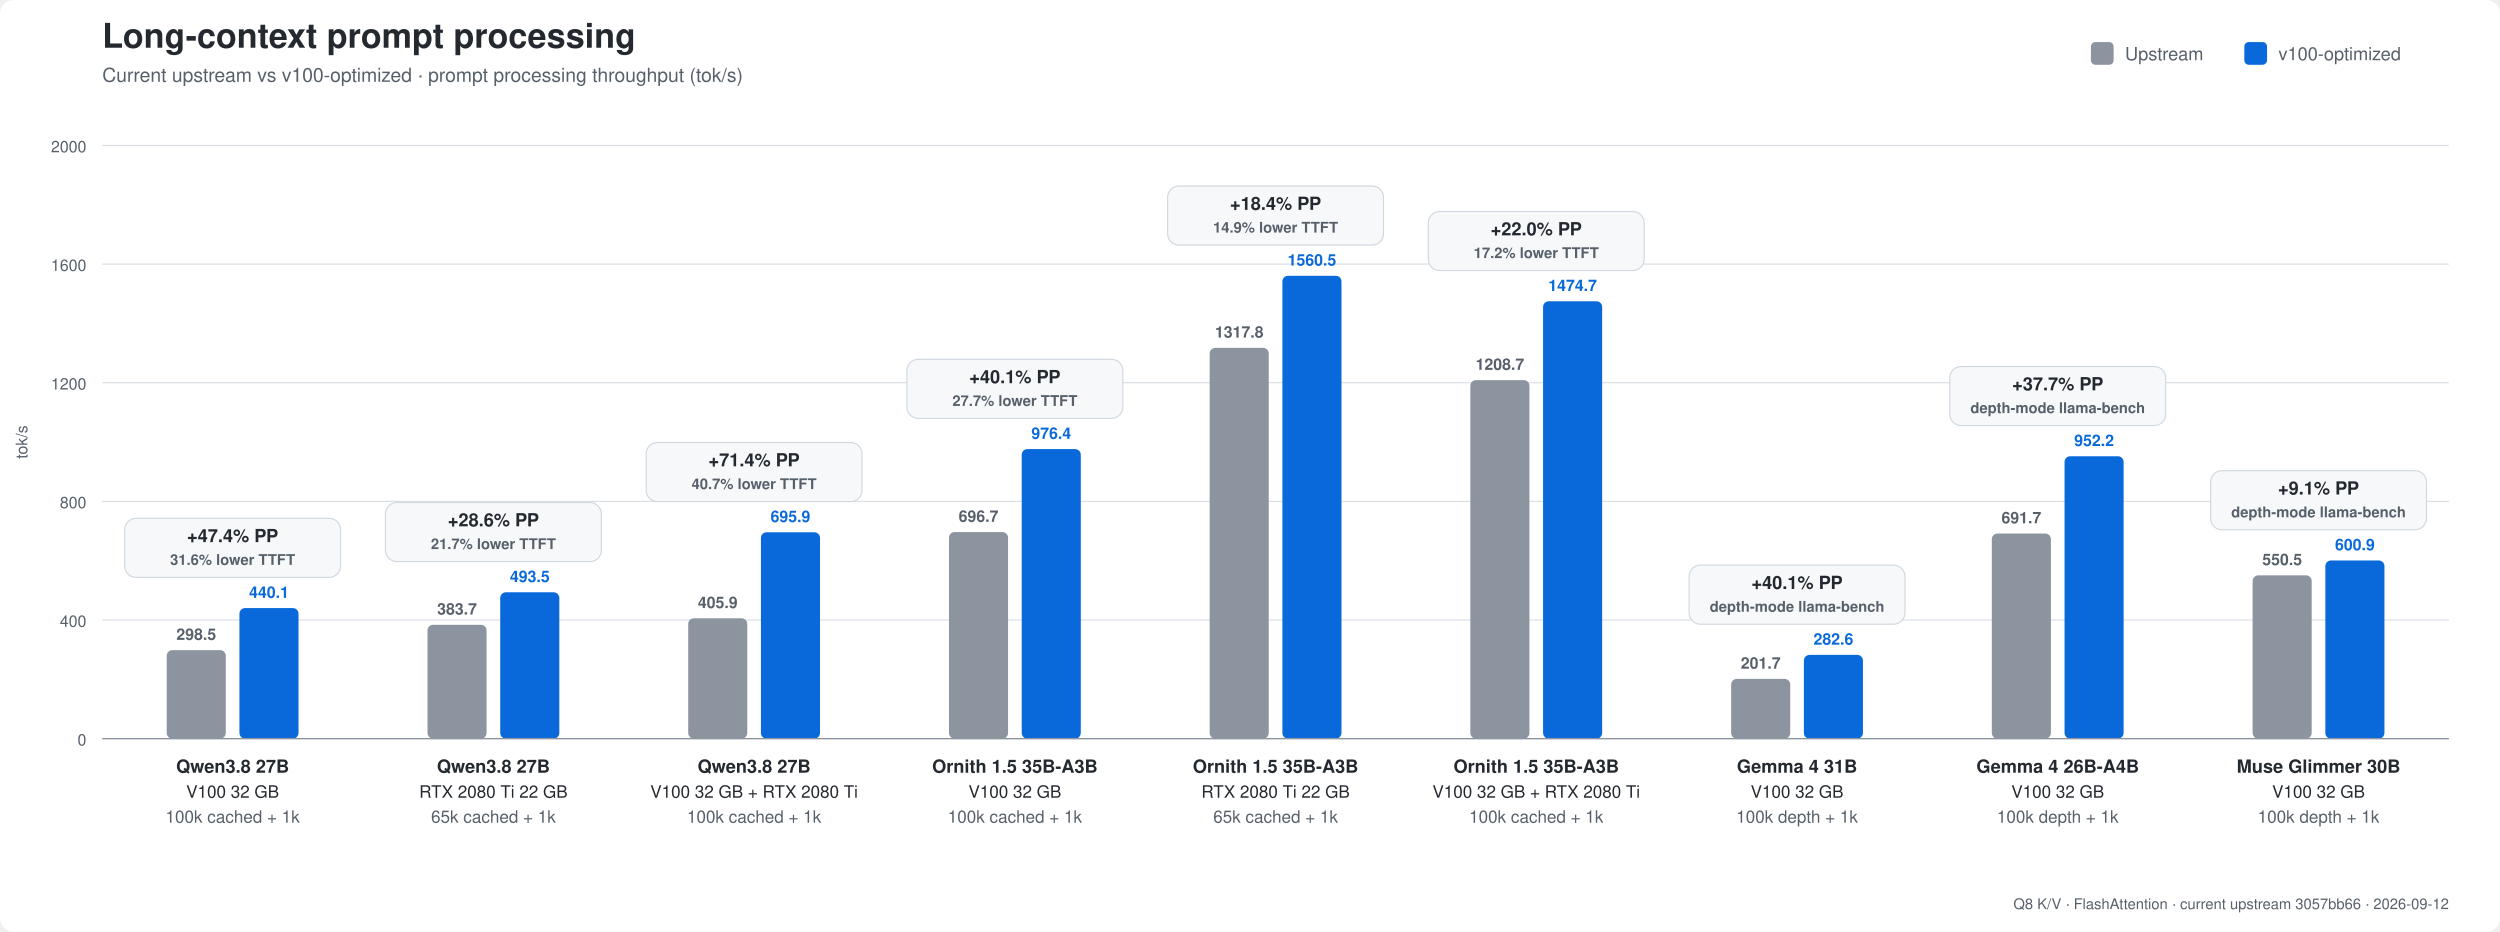
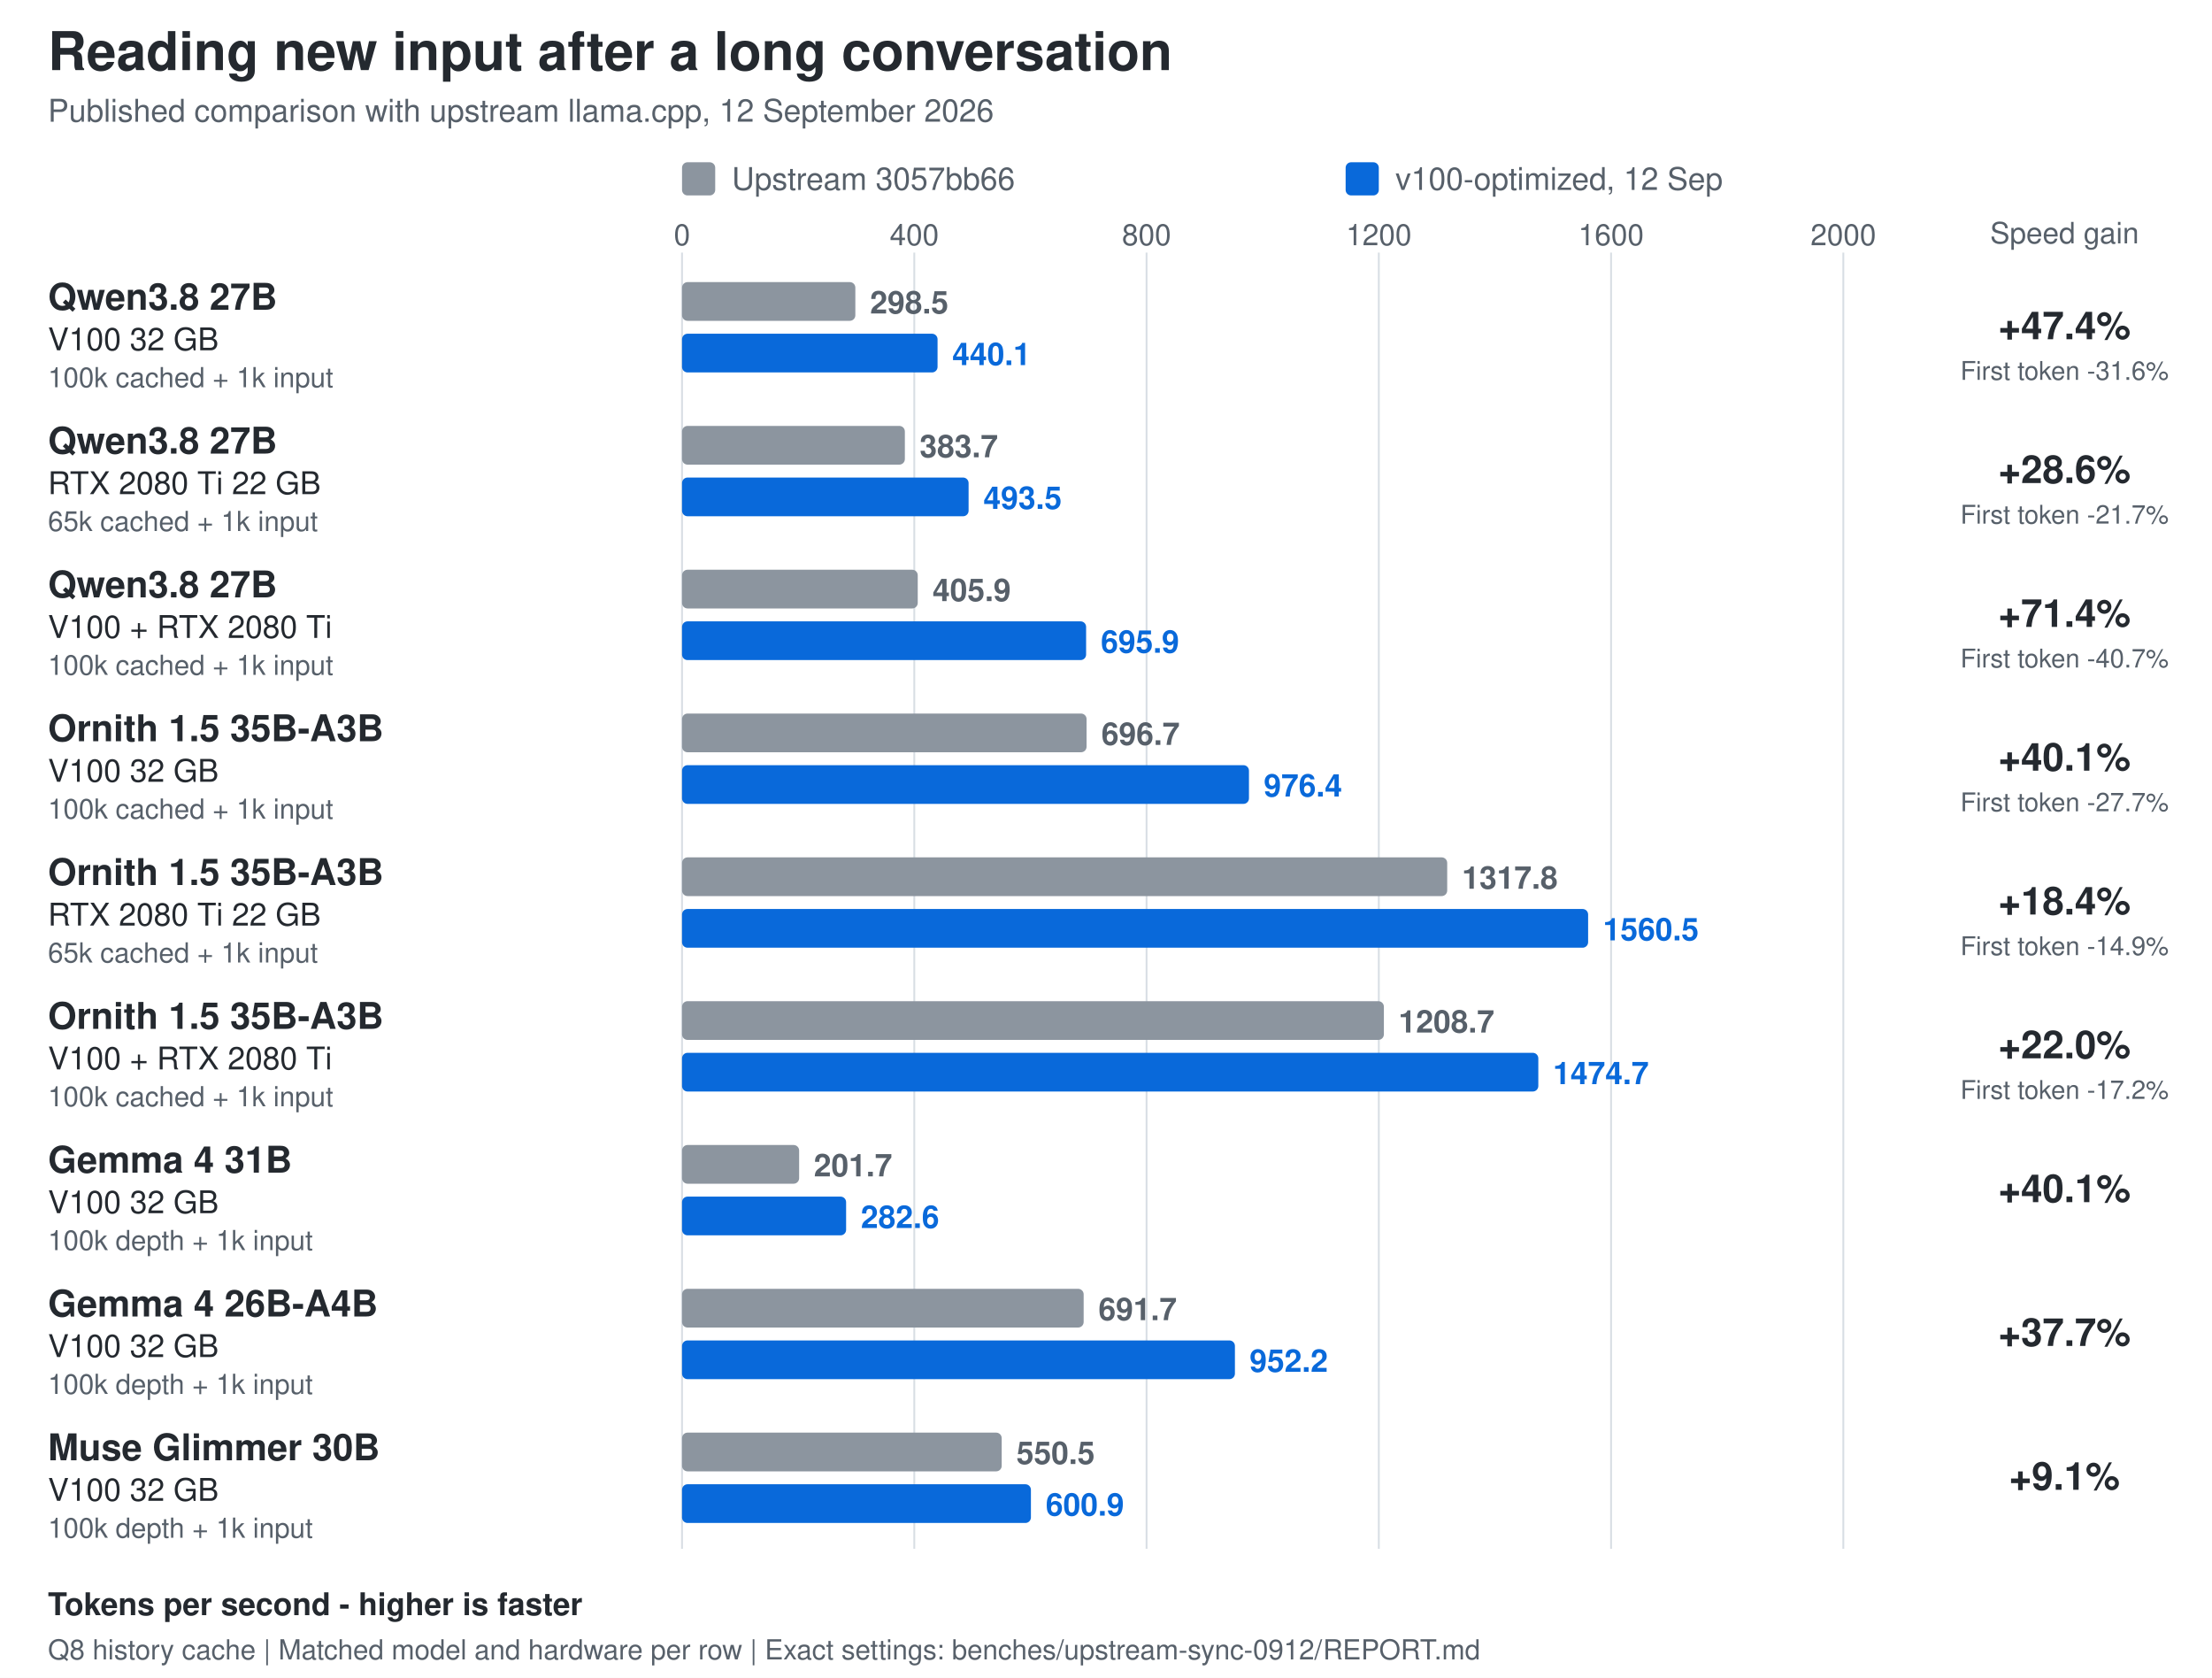
- <svg xmlns="http://www.w3.org/2000/svg" width="2200" height="820" viewBox="0 0 2200 820" role="img" aria-labelledby="title desc">
-   <rect width="2200" height="820" rx="12" fill="#FFFFFF" />
-   <text x="90.0" y="42.0" text-anchor="start" font-family="-apple-system,BlinkMacSystemFont,Segoe UI,Helvetica,Arial,sans-serif" font-size="30" font-weight="700" fill="#24292F">Long-context prompt processing</text>
-   <text x="90.0" y="72.0" text-anchor="start" font-family="-apple-system,BlinkMacSystemFont,Segoe UI,Helvetica,Arial,sans-serif" font-size="17" font-weight="400" fill="#57606A">Current upstream vs v100-optimized · prompt processing throughput (tok/s)</text>
-   <rect x="1840" y="37" width="20" height="20" rx="4" fill="#8C959F" />
-   <text x="1870.0" y="53.0" text-anchor="start" font-family="-apple-system,BlinkMacSystemFont,Segoe UI,Helvetica,Arial,sans-serif" font-size="16" font-weight="400" fill="#57606A">Upstream</text>
-   <rect x="1975" y="37" width="20" height="20" rx="4" fill="#0969DA" />
-   <text x="2005.0" y="53.0" text-anchor="start" font-family="-apple-system,BlinkMacSystemFont,Segoe UI,Helvetica,Arial,sans-serif" font-size="16" font-weight="400" fill="#57606A">v100-optimized</text>
-   <line x1="90" y1="650.0" x2="2155" y2="650.0" stroke="#D8DEE4" stroke-width="1" />
-   <text x="76.0" y="656.0" text-anchor="end" font-family="-apple-system,BlinkMacSystemFont,Segoe UI,Helvetica,Arial,sans-serif" font-size="14" font-weight="400" fill="#57606A">0</text>
-   <line x1="90" y1="545.6" x2="2155" y2="545.6" stroke="#D8DEE4" stroke-width="1" />
-   <text x="76.0" y="551.6" text-anchor="end" font-family="-apple-system,BlinkMacSystemFont,Segoe UI,Helvetica,Arial,sans-serif" font-size="14" font-weight="400" fill="#57606A">400</text>
-   <line x1="90" y1="441.2" x2="2155" y2="441.2" stroke="#D8DEE4" stroke-width="1" />
-   <text x="76.0" y="447.2" text-anchor="end" font-family="-apple-system,BlinkMacSystemFont,Segoe UI,Helvetica,Arial,sans-serif" font-size="14" font-weight="400" fill="#57606A">800</text>
-   <line x1="90" y1="336.8" x2="2155" y2="336.8" stroke="#D8DEE4" stroke-width="1" />
-   <text x="76.0" y="342.8" text-anchor="end" font-family="-apple-system,BlinkMacSystemFont,Segoe UI,Helvetica,Arial,sans-serif" font-size="14" font-weight="400" fill="#57606A">1200</text>
-   <line x1="90" y1="232.4" x2="2155" y2="232.4" stroke="#D8DEE4" stroke-width="1" />
-   <text x="76.0" y="238.4" text-anchor="end" font-family="-apple-system,BlinkMacSystemFont,Segoe UI,Helvetica,Arial,sans-serif" font-size="14" font-weight="400" fill="#57606A">1600</text>
-   <line x1="90" y1="128.0" x2="2155" y2="128.0" stroke="#D8DEE4" stroke-width="1" />
-   <text x="76.0" y="134.0" text-anchor="end" font-family="-apple-system,BlinkMacSystemFont,Segoe UI,Helvetica,Arial,sans-serif" font-size="14" font-weight="400" fill="#57606A">2000</text>
-   <text transform="rotate(-90 24 389.0)" x="24.0" y="389.0" text-anchor="middle" font-family="-apple-system,BlinkMacSystemFont,Segoe UI,Helvetica,Arial,sans-serif" font-size="14" font-weight="400" fill="#57606A">tok/s</text>
-   <rect x="146.7" y="572.1" width="52" height="77.9" rx="5" fill="#8C959F" />
-   <rect x="210.7" y="535.1" width="52" height="114.9" rx="5" fill="#0969DA" />
-   <text x="172.7" y="563.1" text-anchor="middle" font-family="-apple-system,BlinkMacSystemFont,Segoe UI,Helvetica,Arial,sans-serif" font-size="14" font-weight="600" fill="#57606A">298.5</text>
-   <text x="236.7" y="526.1" text-anchor="middle" font-family="-apple-system,BlinkMacSystemFont,Segoe UI,Helvetica,Arial,sans-serif" font-size="14" font-weight="700" fill="#0969DA">440.1</text>
-   <rect x="109.7" y="456.1" width="190" height="52" rx="10" fill="#F6F8FA" stroke="#D0D7DE" />
-   <text x="204.7" y="477.1" text-anchor="middle" font-family="-apple-system,BlinkMacSystemFont,Segoe UI,Helvetica,Arial,sans-serif" font-size="16" font-weight="700" fill="#24292F">+47.4% PP</text>
-   <text x="204.7" y="497.1" text-anchor="middle" font-family="-apple-system,BlinkMacSystemFont,Segoe UI,Helvetica,Arial,sans-serif" font-size="13" font-weight="600" fill="#57606A">31.6% lower TTFT</text>
-   <text x="204.7" y="680.0" text-anchor="middle" font-family="-apple-system,BlinkMacSystemFont,Segoe UI,Helvetica,Arial,sans-serif" font-size="16" font-weight="650" fill="#24292F">Qwen3.8 27B</text>
-   <text x="204.7" y="702.0" text-anchor="middle" font-family="-apple-system,BlinkMacSystemFont,Segoe UI,Helvetica,Arial,sans-serif" font-size="15" font-weight="500" fill="#24292F">V100 32 GB</text>
-   <text x="204.7" y="724.0" text-anchor="middle" font-family="-apple-system,BlinkMacSystemFont,Segoe UI,Helvetica,Arial,sans-serif" font-size="15" font-weight="500" fill="#57606A">100k cached + 1k</text>
-   <rect x="376.2" y="549.8" width="52" height="100.2" rx="5" fill="#8C959F" />
-   <rect x="440.2" y="521.2" width="52" height="128.8" rx="5" fill="#0969DA" />
-   <text x="402.2" y="540.8" text-anchor="middle" font-family="-apple-system,BlinkMacSystemFont,Segoe UI,Helvetica,Arial,sans-serif" font-size="14" font-weight="600" fill="#57606A">383.7</text>
-   <text x="466.2" y="512.2" text-anchor="middle" font-family="-apple-system,BlinkMacSystemFont,Segoe UI,Helvetica,Arial,sans-serif" font-size="14" font-weight="700" fill="#0969DA">493.5</text>
-   <rect x="339.2" y="442.2" width="190" height="52" rx="10" fill="#F6F8FA" stroke="#D0D7DE" />
-   <text x="434.2" y="463.2" text-anchor="middle" font-family="-apple-system,BlinkMacSystemFont,Segoe UI,Helvetica,Arial,sans-serif" font-size="16" font-weight="700" fill="#24292F">+28.6% PP</text>
-   <text x="434.2" y="483.2" text-anchor="middle" font-family="-apple-system,BlinkMacSystemFont,Segoe UI,Helvetica,Arial,sans-serif" font-size="13" font-weight="600" fill="#57606A">21.7% lower TTFT</text>
-   <text x="434.2" y="680.0" text-anchor="middle" font-family="-apple-system,BlinkMacSystemFont,Segoe UI,Helvetica,Arial,sans-serif" font-size="16" font-weight="650" fill="#24292F">Qwen3.8 27B</text>
-   <text x="434.2" y="702.0" text-anchor="middle" font-family="-apple-system,BlinkMacSystemFont,Segoe UI,Helvetica,Arial,sans-serif" font-size="15" font-weight="500" fill="#24292F">RTX 2080 Ti 22 GB</text>
-   <text x="434.2" y="724.0" text-anchor="middle" font-family="-apple-system,BlinkMacSystemFont,Segoe UI,Helvetica,Arial,sans-serif" font-size="15" font-weight="500" fill="#57606A">65k cached + 1k</text>
-   <rect x="605.6" y="544.1" width="52" height="105.9" rx="5" fill="#8C959F" />
-   <rect x="669.6" y="468.4" width="52" height="181.6" rx="5" fill="#0969DA" />
-   <text x="631.6" y="535.1" text-anchor="middle" font-family="-apple-system,BlinkMacSystemFont,Segoe UI,Helvetica,Arial,sans-serif" font-size="14" font-weight="600" fill="#57606A">405.9</text>
-   <text x="695.6" y="459.4" text-anchor="middle" font-family="-apple-system,BlinkMacSystemFont,Segoe UI,Helvetica,Arial,sans-serif" font-size="14" font-weight="700" fill="#0969DA">695.9</text>
-   <rect x="568.6" y="389.4" width="190" height="52" rx="10" fill="#F6F8FA" stroke="#D0D7DE" />
-   <text x="663.6" y="410.4" text-anchor="middle" font-family="-apple-system,BlinkMacSystemFont,Segoe UI,Helvetica,Arial,sans-serif" font-size="16" font-weight="700" fill="#24292F">+71.4% PP</text>
-   <text x="663.6" y="430.4" text-anchor="middle" font-family="-apple-system,BlinkMacSystemFont,Segoe UI,Helvetica,Arial,sans-serif" font-size="13" font-weight="600" fill="#57606A">40.7% lower TTFT</text>
-   <text x="663.6" y="680.0" text-anchor="middle" font-family="-apple-system,BlinkMacSystemFont,Segoe UI,Helvetica,Arial,sans-serif" font-size="16" font-weight="650" fill="#24292F">Qwen3.8 27B</text>
-   <text x="663.6" y="702.0" text-anchor="middle" font-family="-apple-system,BlinkMacSystemFont,Segoe UI,Helvetica,Arial,sans-serif" font-size="15" font-weight="500" fill="#24292F">V100 32 GB + RTX 2080 Ti</text>
-   <text x="663.6" y="724.0" text-anchor="middle" font-family="-apple-system,BlinkMacSystemFont,Segoe UI,Helvetica,Arial,sans-serif" font-size="15" font-weight="500" fill="#57606A">100k cached + 1k</text>
-   <rect x="835.1" y="468.2" width="52" height="181.8" rx="5" fill="#8C959F" />
-   <rect x="899.1" y="395.2" width="52" height="254.8" rx="5" fill="#0969DA" />
-   <text x="861.1" y="459.2" text-anchor="middle" font-family="-apple-system,BlinkMacSystemFont,Segoe UI,Helvetica,Arial,sans-serif" font-size="14" font-weight="600" fill="#57606A">696.7</text>
-   <text x="925.1" y="386.2" text-anchor="middle" font-family="-apple-system,BlinkMacSystemFont,Segoe UI,Helvetica,Arial,sans-serif" font-size="14" font-weight="700" fill="#0969DA">976.4</text>
-   <rect x="798.1" y="316.2" width="190" height="52" rx="10" fill="#F6F8FA" stroke="#D0D7DE" />
-   <text x="893.1" y="337.2" text-anchor="middle" font-family="-apple-system,BlinkMacSystemFont,Segoe UI,Helvetica,Arial,sans-serif" font-size="16" font-weight="700" fill="#24292F">+40.1% PP</text>
-   <text x="893.1" y="357.2" text-anchor="middle" font-family="-apple-system,BlinkMacSystemFont,Segoe UI,Helvetica,Arial,sans-serif" font-size="13" font-weight="600" fill="#57606A">27.7% lower TTFT</text>
-   <text x="893.1" y="680.0" text-anchor="middle" font-family="-apple-system,BlinkMacSystemFont,Segoe UI,Helvetica,Arial,sans-serif" font-size="16" font-weight="650" fill="#24292F">Ornith 1.5 35B-A3B</text>
-   <text x="893.1" y="702.0" text-anchor="middle" font-family="-apple-system,BlinkMacSystemFont,Segoe UI,Helvetica,Arial,sans-serif" font-size="15" font-weight="500" fill="#24292F">V100 32 GB</text>
-   <text x="893.1" y="724.0" text-anchor="middle" font-family="-apple-system,BlinkMacSystemFont,Segoe UI,Helvetica,Arial,sans-serif" font-size="15" font-weight="500" fill="#57606A">100k cached + 1k</text>
-   <rect x="1064.5" y="306.1" width="52" height="343.9" rx="5" fill="#8C959F" />
-   <rect x="1128.5" y="242.7" width="52" height="407.3" rx="5" fill="#0969DA" />
-   <text x="1090.5" y="297.1" text-anchor="middle" font-family="-apple-system,BlinkMacSystemFont,Segoe UI,Helvetica,Arial,sans-serif" font-size="14" font-weight="600" fill="#57606A">1317.8</text>
-   <text x="1154.5" y="233.7" text-anchor="middle" font-family="-apple-system,BlinkMacSystemFont,Segoe UI,Helvetica,Arial,sans-serif" font-size="14" font-weight="700" fill="#0969DA">1560.5</text>
-   <rect x="1027.5" y="163.7" width="190" height="52" rx="10" fill="#F6F8FA" stroke="#D0D7DE" />
-   <text x="1122.5" y="184.7" text-anchor="middle" font-family="-apple-system,BlinkMacSystemFont,Segoe UI,Helvetica,Arial,sans-serif" font-size="16" font-weight="700" fill="#24292F">+18.4% PP</text>
-   <text x="1122.5" y="204.7" text-anchor="middle" font-family="-apple-system,BlinkMacSystemFont,Segoe UI,Helvetica,Arial,sans-serif" font-size="13" font-weight="600" fill="#57606A">14.9% lower TTFT</text>
-   <text x="1122.5" y="680.0" text-anchor="middle" font-family="-apple-system,BlinkMacSystemFont,Segoe UI,Helvetica,Arial,sans-serif" font-size="16" font-weight="650" fill="#24292F">Ornith 1.5 35B-A3B</text>
-   <text x="1122.5" y="702.0" text-anchor="middle" font-family="-apple-system,BlinkMacSystemFont,Segoe UI,Helvetica,Arial,sans-serif" font-size="15" font-weight="500" fill="#24292F">RTX 2080 Ti 22 GB</text>
-   <text x="1122.5" y="724.0" text-anchor="middle" font-family="-apple-system,BlinkMacSystemFont,Segoe UI,Helvetica,Arial,sans-serif" font-size="15" font-weight="500" fill="#57606A">65k cached + 1k</text>
-   <rect x="1293.9" y="334.5" width="52" height="315.5" rx="5" fill="#8C959F" />
-   <rect x="1357.9" y="265.1" width="52" height="384.9" rx="5" fill="#0969DA" />
-   <text x="1319.9" y="325.5" text-anchor="middle" font-family="-apple-system,BlinkMacSystemFont,Segoe UI,Helvetica,Arial,sans-serif" font-size="14" font-weight="600" fill="#57606A">1208.7</text>
-   <text x="1383.9" y="256.1" text-anchor="middle" font-family="-apple-system,BlinkMacSystemFont,Segoe UI,Helvetica,Arial,sans-serif" font-size="14" font-weight="700" fill="#0969DA">1474.7</text>
-   <rect x="1256.9" y="186.1" width="190" height="52" rx="10" fill="#F6F8FA" stroke="#D0D7DE" />
-   <text x="1351.9" y="207.1" text-anchor="middle" font-family="-apple-system,BlinkMacSystemFont,Segoe UI,Helvetica,Arial,sans-serif" font-size="16" font-weight="700" fill="#24292F">+22.0% PP</text>
-   <text x="1351.9" y="227.1" text-anchor="middle" font-family="-apple-system,BlinkMacSystemFont,Segoe UI,Helvetica,Arial,sans-serif" font-size="13" font-weight="600" fill="#57606A">17.2% lower TTFT</text>
-   <text x="1351.9" y="680.0" text-anchor="middle" font-family="-apple-system,BlinkMacSystemFont,Segoe UI,Helvetica,Arial,sans-serif" font-size="16" font-weight="650" fill="#24292F">Ornith 1.5 35B-A3B</text>
-   <text x="1351.9" y="702.0" text-anchor="middle" font-family="-apple-system,BlinkMacSystemFont,Segoe UI,Helvetica,Arial,sans-serif" font-size="15" font-weight="500" fill="#24292F">V100 32 GB + RTX 2080 Ti</text>
-   <text x="1351.9" y="724.0" text-anchor="middle" font-family="-apple-system,BlinkMacSystemFont,Segoe UI,Helvetica,Arial,sans-serif" font-size="15" font-weight="500" fill="#57606A">100k cached + 1k</text>
-   <rect x="1523.4" y="597.4" width="52" height="52.6" rx="5" fill="#8C959F" />
-   <rect x="1587.4" y="576.3" width="52" height="73.7" rx="5" fill="#0969DA" />
-   <text x="1549.4" y="588.4" text-anchor="middle" font-family="-apple-system,BlinkMacSystemFont,Segoe UI,Helvetica,Arial,sans-serif" font-size="14" font-weight="600" fill="#57606A">201.7</text>
-   <text x="1613.4" y="567.3" text-anchor="middle" font-family="-apple-system,BlinkMacSystemFont,Segoe UI,Helvetica,Arial,sans-serif" font-size="14" font-weight="700" fill="#0969DA">282.6</text>
-   <rect x="1486.4" y="497.3" width="190" height="52" rx="10" fill="#F6F8FA" stroke="#D0D7DE" />
-   <text x="1581.4" y="518.3" text-anchor="middle" font-family="-apple-system,BlinkMacSystemFont,Segoe UI,Helvetica,Arial,sans-serif" font-size="16" font-weight="700" fill="#24292F">+40.1% PP</text>
-   <text x="1581.4" y="538.3" text-anchor="middle" font-family="-apple-system,BlinkMacSystemFont,Segoe UI,Helvetica,Arial,sans-serif" font-size="13" font-weight="600" fill="#57606A">depth-mode llama-bench</text>
-   <text x="1581.4" y="680.0" text-anchor="middle" font-family="-apple-system,BlinkMacSystemFont,Segoe UI,Helvetica,Arial,sans-serif" font-size="16" font-weight="650" fill="#24292F">Gemma 4 31B</text>
-   <text x="1581.4" y="702.0" text-anchor="middle" font-family="-apple-system,BlinkMacSystemFont,Segoe UI,Helvetica,Arial,sans-serif" font-size="15" font-weight="500" fill="#24292F">V100 32 GB</text>
-   <text x="1581.4" y="724.0" text-anchor="middle" font-family="-apple-system,BlinkMacSystemFont,Segoe UI,Helvetica,Arial,sans-serif" font-size="15" font-weight="500" fill="#57606A">100k depth + 1k</text>
-   <rect x="1752.8" y="469.5" width="52" height="180.5" rx="5" fill="#8C959F" />
-   <rect x="1816.8" y="401.5" width="52" height="248.5" rx="5" fill="#0969DA" />
-   <text x="1778.8" y="460.5" text-anchor="middle" font-family="-apple-system,BlinkMacSystemFont,Segoe UI,Helvetica,Arial,sans-serif" font-size="14" font-weight="600" fill="#57606A">691.7</text>
-   <text x="1842.8" y="392.5" text-anchor="middle" font-family="-apple-system,BlinkMacSystemFont,Segoe UI,Helvetica,Arial,sans-serif" font-size="14" font-weight="700" fill="#0969DA">952.2</text>
-   <rect x="1715.8" y="322.5" width="190" height="52" rx="10" fill="#F6F8FA" stroke="#D0D7DE" />
-   <text x="1810.8" y="343.5" text-anchor="middle" font-family="-apple-system,BlinkMacSystemFont,Segoe UI,Helvetica,Arial,sans-serif" font-size="16" font-weight="700" fill="#24292F">+37.7% PP</text>
-   <text x="1810.8" y="363.5" text-anchor="middle" font-family="-apple-system,BlinkMacSystemFont,Segoe UI,Helvetica,Arial,sans-serif" font-size="13" font-weight="600" fill="#57606A">depth-mode llama-bench</text>
-   <text x="1810.8" y="680.0" text-anchor="middle" font-family="-apple-system,BlinkMacSystemFont,Segoe UI,Helvetica,Arial,sans-serif" font-size="16" font-weight="650" fill="#24292F">Gemma 4 26B-A4B</text>
-   <text x="1810.8" y="702.0" text-anchor="middle" font-family="-apple-system,BlinkMacSystemFont,Segoe UI,Helvetica,Arial,sans-serif" font-size="15" font-weight="500" fill="#24292F">V100 32 GB</text>
-   <text x="1810.8" y="724.0" text-anchor="middle" font-family="-apple-system,BlinkMacSystemFont,Segoe UI,Helvetica,Arial,sans-serif" font-size="15" font-weight="500" fill="#57606A">100k depth + 1k</text>
-   <rect x="1982.3" y="506.3" width="52" height="143.7" rx="5" fill="#8C959F" />
-   <rect x="2046.3" y="493.2" width="52" height="156.8" rx="5" fill="#0969DA" />
-   <text x="2008.3" y="497.3" text-anchor="middle" font-family="-apple-system,BlinkMacSystemFont,Segoe UI,Helvetica,Arial,sans-serif" font-size="14" font-weight="600" fill="#57606A">550.5</text>
-   <text x="2072.3" y="484.2" text-anchor="middle" font-family="-apple-system,BlinkMacSystemFont,Segoe UI,Helvetica,Arial,sans-serif" font-size="14" font-weight="700" fill="#0969DA">600.9</text>
-   <rect x="1945.3" y="414.2" width="190" height="52" rx="10" fill="#F6F8FA" stroke="#D0D7DE" />
-   <text x="2040.3" y="435.2" text-anchor="middle" font-family="-apple-system,BlinkMacSystemFont,Segoe UI,Helvetica,Arial,sans-serif" font-size="16" font-weight="700" fill="#24292F">+9.1% PP</text>
-   <text x="2040.3" y="455.2" text-anchor="middle" font-family="-apple-system,BlinkMacSystemFont,Segoe UI,Helvetica,Arial,sans-serif" font-size="13" font-weight="600" fill="#57606A">depth-mode llama-bench</text>
-   <text x="2040.3" y="680.0" text-anchor="middle" font-family="-apple-system,BlinkMacSystemFont,Segoe UI,Helvetica,Arial,sans-serif" font-size="16" font-weight="650" fill="#24292F">Muse Glimmer 30B</text>
-   <text x="2040.3" y="702.0" text-anchor="middle" font-family="-apple-system,BlinkMacSystemFont,Segoe UI,Helvetica,Arial,sans-serif" font-size="15" font-weight="500" fill="#24292F">V100 32 GB</text>
-   <text x="2040.3" y="724.0" text-anchor="middle" font-family="-apple-system,BlinkMacSystemFont,Segoe UI,Helvetica,Arial,sans-serif" font-size="15" font-weight="500" fill="#57606A">100k depth + 1k</text>
-   <line x1="90" y1="650" x2="2155" y2="650" stroke="#8C959F" stroke-width="1.2" />
-   <text x="2155.0" y="800.0" text-anchor="end" font-family="-apple-system,BlinkMacSystemFont,Segoe UI,Helvetica,Arial,sans-serif" font-size="13" font-weight="400" fill="#57606A">Q8 K/V · FlashAttention · current upstream 3057bb66 · 2026-09-12</text>
+ <svg xmlns="http://www.w3.org/2000/svg" width="1200" height="910" viewBox="0 0 1200 910" role="img" aria-labelledby="title desc">
+   <rect width="1200" height="910" fill="#FFFFFF" />
+   <text x="26.0" y="38.0" text-anchor="start" font-family="-apple-system,BlinkMacSystemFont,Segoe UI,Helvetica,Arial,sans-serif" font-size="29" font-weight="700" fill="#24292F">Reading new input after a long conversation</text>
+   <text x="26.0" y="66.0" text-anchor="start" font-family="-apple-system,BlinkMacSystemFont,Segoe UI,Helvetica,Arial,sans-serif" font-size="17" font-weight="400" fill="#57606A">Published comparison with upstream llama.cpp, 12 September 2026</text>
+   <rect x="370" y="88" width="18" height="18" rx="3" fill="#8C959F" />
+   <text x="397.0" y="103.0" text-anchor="start" font-family="-apple-system,BlinkMacSystemFont,Segoe UI,Helvetica,Arial,sans-serif" font-size="17" font-weight="400" fill="#57606A">Upstream 3057bb66</text>
+   <rect x="730" y="88" width="18" height="18" rx="3" fill="#0969DA" />
+   <text x="757.0" y="103.0" text-anchor="start" font-family="-apple-system,BlinkMacSystemFont,Segoe UI,Helvetica,Arial,sans-serif" font-size="17" font-weight="400" fill="#57606A">v100-optimized, 12 Sep</text>
+   <line x1="370.0" y1="137" x2="370.0" y2="840" stroke="#D8DEE4" />
+   <text x="370.0" y="133.0" text-anchor="middle" font-family="-apple-system,BlinkMacSystemFont,Segoe UI,Helvetica,Arial,sans-serif" font-size="16" font-weight="400" fill="#57606A">0</text>
+   <line x1="496.0" y1="137" x2="496.0" y2="840" stroke="#D8DEE4" />
+   <text x="496.0" y="133.0" text-anchor="middle" font-family="-apple-system,BlinkMacSystemFont,Segoe UI,Helvetica,Arial,sans-serif" font-size="16" font-weight="400" fill="#57606A">400</text>
+   <line x1="622.0" y1="137" x2="622.0" y2="840" stroke="#D8DEE4" />
+   <text x="622.0" y="133.0" text-anchor="middle" font-family="-apple-system,BlinkMacSystemFont,Segoe UI,Helvetica,Arial,sans-serif" font-size="16" font-weight="400" fill="#57606A">800</text>
+   <line x1="748.0" y1="137" x2="748.0" y2="840" stroke="#D8DEE4" />
+   <text x="748.0" y="133.0" text-anchor="middle" font-family="-apple-system,BlinkMacSystemFont,Segoe UI,Helvetica,Arial,sans-serif" font-size="16" font-weight="400" fill="#57606A">1200</text>
+   <line x1="874.0" y1="137" x2="874.0" y2="840" stroke="#D8DEE4" />
+   <text x="874.0" y="133.0" text-anchor="middle" font-family="-apple-system,BlinkMacSystemFont,Segoe UI,Helvetica,Arial,sans-serif" font-size="16" font-weight="400" fill="#57606A">1600</text>
+   <line x1="1000.0" y1="137" x2="1000.0" y2="840" stroke="#D8DEE4" />
+   <text x="1000.0" y="133.0" text-anchor="middle" font-family="-apple-system,BlinkMacSystemFont,Segoe UI,Helvetica,Arial,sans-serif" font-size="16" font-weight="400" fill="#57606A">2000</text>
+   <text x="1120.0" y="132.0" text-anchor="middle" font-family="-apple-system,BlinkMacSystemFont,Segoe UI,Helvetica,Arial,sans-serif" font-size="16" font-weight="400" fill="#57606A">Speed gain</text>
+   <text x="26.0" y="168.0" text-anchor="start" font-family="-apple-system,BlinkMacSystemFont,Segoe UI,Helvetica,Arial,sans-serif" font-size="20" font-weight="600" fill="#24292F">Qwen3.8 27B</text>
+   <text x="26.0" y="190.0" text-anchor="start" font-family="-apple-system,BlinkMacSystemFont,Segoe UI,Helvetica,Arial,sans-serif" font-size="17" font-weight="400" fill="#24292F">V100 32 GB</text>
+   <text x="26.0" y="210.0" text-anchor="start" font-family="-apple-system,BlinkMacSystemFont,Segoe UI,Helvetica,Arial,sans-serif" font-size="15" font-weight="400" fill="#57606A">100k cached + 1k input</text>
+   <rect x="370" y="153" width="94.02" height="21" rx="3" fill="#8C959F" />
+   <text x="472.0" y="170.0" text-anchor="start" font-family="-apple-system,BlinkMacSystemFont,Segoe UI,Helvetica,Arial,sans-serif" font-size="17" font-weight="600" fill="#57606A">298.5</text>
+   <rect x="370" y="181" width="138.62" height="21" rx="3" fill="#0969DA" />
+   <text x="516.6" y="198.0" text-anchor="start" font-family="-apple-system,BlinkMacSystemFont,Segoe UI,Helvetica,Arial,sans-serif" font-size="17" font-weight="600" fill="#0969DA">440.1</text>
+   <text x="1120.0" y="184.0" text-anchor="middle" font-family="-apple-system,BlinkMacSystemFont,Segoe UI,Helvetica,Arial,sans-serif" font-size="21" font-weight="600" fill="#24292F">+47.4%</text>
+   <text x="1120.0" y="206.0" text-anchor="middle" font-family="-apple-system,BlinkMacSystemFont,Segoe UI,Helvetica,Arial,sans-serif" font-size="14" font-weight="400" fill="#57606A">First token -31.6%</text>
+   <text x="26.0" y="246.0" text-anchor="start" font-family="-apple-system,BlinkMacSystemFont,Segoe UI,Helvetica,Arial,sans-serif" font-size="20" font-weight="600" fill="#24292F">Qwen3.8 27B</text>
+   <text x="26.0" y="268.0" text-anchor="start" font-family="-apple-system,BlinkMacSystemFont,Segoe UI,Helvetica,Arial,sans-serif" font-size="17" font-weight="400" fill="#24292F">RTX 2080 Ti 22 GB</text>
+   <text x="26.0" y="288.0" text-anchor="start" font-family="-apple-system,BlinkMacSystemFont,Segoe UI,Helvetica,Arial,sans-serif" font-size="15" font-weight="400" fill="#57606A">65k cached + 1k input</text>
+   <rect x="370" y="231" width="120.88" height="21" rx="3" fill="#8C959F" />
+   <text x="498.9" y="248.0" text-anchor="start" font-family="-apple-system,BlinkMacSystemFont,Segoe UI,Helvetica,Arial,sans-serif" font-size="17" font-weight="600" fill="#57606A">383.7</text>
+   <rect x="370" y="259" width="155.46" height="21" rx="3" fill="#0969DA" />
+   <text x="533.5" y="276.0" text-anchor="start" font-family="-apple-system,BlinkMacSystemFont,Segoe UI,Helvetica,Arial,sans-serif" font-size="17" font-weight="600" fill="#0969DA">493.5</text>
+   <text x="1120.0" y="262.0" text-anchor="middle" font-family="-apple-system,BlinkMacSystemFont,Segoe UI,Helvetica,Arial,sans-serif" font-size="21" font-weight="600" fill="#24292F">+28.6%</text>
+   <text x="1120.0" y="284.0" text-anchor="middle" font-family="-apple-system,BlinkMacSystemFont,Segoe UI,Helvetica,Arial,sans-serif" font-size="14" font-weight="400" fill="#57606A">First token -21.7%</text>
+   <text x="26.0" y="324.0" text-anchor="start" font-family="-apple-system,BlinkMacSystemFont,Segoe UI,Helvetica,Arial,sans-serif" font-size="20" font-weight="600" fill="#24292F">Qwen3.8 27B</text>
+   <text x="26.0" y="346.0" text-anchor="start" font-family="-apple-system,BlinkMacSystemFont,Segoe UI,Helvetica,Arial,sans-serif" font-size="17" font-weight="400" fill="#24292F">V100 + RTX 2080 Ti</text>
+   <text x="26.0" y="366.0" text-anchor="start" font-family="-apple-system,BlinkMacSystemFont,Segoe UI,Helvetica,Arial,sans-serif" font-size="15" font-weight="400" fill="#57606A">100k cached + 1k input</text>
+   <rect x="370" y="309" width="127.87" height="21" rx="3" fill="#8C959F" />
+   <text x="505.9" y="326.0" text-anchor="start" font-family="-apple-system,BlinkMacSystemFont,Segoe UI,Helvetica,Arial,sans-serif" font-size="17" font-weight="600" fill="#57606A">405.9</text>
+   <rect x="370" y="337" width="219.21" height="21" rx="3" fill="#0969DA" />
+   <text x="597.2" y="354.0" text-anchor="start" font-family="-apple-system,BlinkMacSystemFont,Segoe UI,Helvetica,Arial,sans-serif" font-size="17" font-weight="600" fill="#0969DA">695.9</text>
+   <text x="1120.0" y="340.0" text-anchor="middle" font-family="-apple-system,BlinkMacSystemFont,Segoe UI,Helvetica,Arial,sans-serif" font-size="21" font-weight="600" fill="#24292F">+71.4%</text>
+   <text x="1120.0" y="362.0" text-anchor="middle" font-family="-apple-system,BlinkMacSystemFont,Segoe UI,Helvetica,Arial,sans-serif" font-size="14" font-weight="400" fill="#57606A">First token -40.7%</text>
+   <text x="26.0" y="402.0" text-anchor="start" font-family="-apple-system,BlinkMacSystemFont,Segoe UI,Helvetica,Arial,sans-serif" font-size="20" font-weight="600" fill="#24292F">Ornith 1.5 35B-A3B</text>
+   <text x="26.0" y="424.0" text-anchor="start" font-family="-apple-system,BlinkMacSystemFont,Segoe UI,Helvetica,Arial,sans-serif" font-size="17" font-weight="400" fill="#24292F">V100 32 GB</text>
+   <text x="26.0" y="444.0" text-anchor="start" font-family="-apple-system,BlinkMacSystemFont,Segoe UI,Helvetica,Arial,sans-serif" font-size="15" font-weight="400" fill="#57606A">100k cached + 1k input</text>
+   <rect x="370" y="387" width="219.46" height="21" rx="3" fill="#8C959F" />
+   <text x="597.5" y="404.0" text-anchor="start" font-family="-apple-system,BlinkMacSystemFont,Segoe UI,Helvetica,Arial,sans-serif" font-size="17" font-weight="600" fill="#57606A">696.7</text>
+   <rect x="370" y="415" width="307.56" height="21" rx="3" fill="#0969DA" />
+   <text x="685.6" y="432.0" text-anchor="start" font-family="-apple-system,BlinkMacSystemFont,Segoe UI,Helvetica,Arial,sans-serif" font-size="17" font-weight="600" fill="#0969DA">976.4</text>
+   <text x="1120.0" y="418.0" text-anchor="middle" font-family="-apple-system,BlinkMacSystemFont,Segoe UI,Helvetica,Arial,sans-serif" font-size="21" font-weight="600" fill="#24292F">+40.1%</text>
+   <text x="1120.0" y="440.0" text-anchor="middle" font-family="-apple-system,BlinkMacSystemFont,Segoe UI,Helvetica,Arial,sans-serif" font-size="14" font-weight="400" fill="#57606A">First token -27.7%</text>
+   <text x="26.0" y="480.0" text-anchor="start" font-family="-apple-system,BlinkMacSystemFont,Segoe UI,Helvetica,Arial,sans-serif" font-size="20" font-weight="600" fill="#24292F">Ornith 1.5 35B-A3B</text>
+   <text x="26.0" y="502.0" text-anchor="start" font-family="-apple-system,BlinkMacSystemFont,Segoe UI,Helvetica,Arial,sans-serif" font-size="17" font-weight="400" fill="#24292F">RTX 2080 Ti 22 GB</text>
+   <text x="26.0" y="522.0" text-anchor="start" font-family="-apple-system,BlinkMacSystemFont,Segoe UI,Helvetica,Arial,sans-serif" font-size="15" font-weight="400" fill="#57606A">65k cached + 1k input</text>
+   <rect x="370" y="465" width="415.10" height="21" rx="3" fill="#8C959F" />
+   <text x="793.1" y="482.0" text-anchor="start" font-family="-apple-system,BlinkMacSystemFont,Segoe UI,Helvetica,Arial,sans-serif" font-size="17" font-weight="600" fill="#57606A">1317.8</text>
+   <rect x="370" y="493" width="491.55" height="21" rx="3" fill="#0969DA" />
+   <text x="869.6" y="510.0" text-anchor="start" font-family="-apple-system,BlinkMacSystemFont,Segoe UI,Helvetica,Arial,sans-serif" font-size="17" font-weight="600" fill="#0969DA">1560.5</text>
+   <text x="1120.0" y="496.0" text-anchor="middle" font-family="-apple-system,BlinkMacSystemFont,Segoe UI,Helvetica,Arial,sans-serif" font-size="21" font-weight="600" fill="#24292F">+18.4%</text>
+   <text x="1120.0" y="518.0" text-anchor="middle" font-family="-apple-system,BlinkMacSystemFont,Segoe UI,Helvetica,Arial,sans-serif" font-size="14" font-weight="400" fill="#57606A">First token -14.9%</text>
+   <text x="26.0" y="558.0" text-anchor="start" font-family="-apple-system,BlinkMacSystemFont,Segoe UI,Helvetica,Arial,sans-serif" font-size="20" font-weight="600" fill="#24292F">Ornith 1.5 35B-A3B</text>
+   <text x="26.0" y="580.0" text-anchor="start" font-family="-apple-system,BlinkMacSystemFont,Segoe UI,Helvetica,Arial,sans-serif" font-size="17" font-weight="400" fill="#24292F">V100 + RTX 2080 Ti</text>
+   <text x="26.0" y="600.0" text-anchor="start" font-family="-apple-system,BlinkMacSystemFont,Segoe UI,Helvetica,Arial,sans-serif" font-size="15" font-weight="400" fill="#57606A">100k cached + 1k input</text>
+   <rect x="370" y="543" width="380.75" height="21" rx="3" fill="#8C959F" />
+   <text x="758.7" y="560.0" text-anchor="start" font-family="-apple-system,BlinkMacSystemFont,Segoe UI,Helvetica,Arial,sans-serif" font-size="17" font-weight="600" fill="#57606A">1208.7</text>
+   <rect x="370" y="571" width="464.53" height="21" rx="3" fill="#0969DA" />
+   <text x="842.5" y="588.0" text-anchor="start" font-family="-apple-system,BlinkMacSystemFont,Segoe UI,Helvetica,Arial,sans-serif" font-size="17" font-weight="600" fill="#0969DA">1474.7</text>
+   <text x="1120.0" y="574.0" text-anchor="middle" font-family="-apple-system,BlinkMacSystemFont,Segoe UI,Helvetica,Arial,sans-serif" font-size="21" font-weight="600" fill="#24292F">+22.0%</text>
+   <text x="1120.0" y="596.0" text-anchor="middle" font-family="-apple-system,BlinkMacSystemFont,Segoe UI,Helvetica,Arial,sans-serif" font-size="14" font-weight="400" fill="#57606A">First token -17.2%</text>
+   <text x="26.0" y="636.0" text-anchor="start" font-family="-apple-system,BlinkMacSystemFont,Segoe UI,Helvetica,Arial,sans-serif" font-size="20" font-weight="600" fill="#24292F">Gemma 4 31B</text>
+   <text x="26.0" y="658.0" text-anchor="start" font-family="-apple-system,BlinkMacSystemFont,Segoe UI,Helvetica,Arial,sans-serif" font-size="17" font-weight="400" fill="#24292F">V100 32 GB</text>
+   <text x="26.0" y="678.0" text-anchor="start" font-family="-apple-system,BlinkMacSystemFont,Segoe UI,Helvetica,Arial,sans-serif" font-size="15" font-weight="400" fill="#57606A">100k depth + 1k input</text>
+   <rect x="370" y="621" width="63.53" height="21" rx="3" fill="#8C959F" />
+   <text x="441.5" y="638.0" text-anchor="start" font-family="-apple-system,BlinkMacSystemFont,Segoe UI,Helvetica,Arial,sans-serif" font-size="17" font-weight="600" fill="#57606A">201.7</text>
+   <rect x="370" y="649" width="89.01" height="21" rx="3" fill="#0969DA" />
+   <text x="467.0" y="666.0" text-anchor="start" font-family="-apple-system,BlinkMacSystemFont,Segoe UI,Helvetica,Arial,sans-serif" font-size="17" font-weight="600" fill="#0969DA">282.6</text>
+   <text x="1120.0" y="652.0" text-anchor="middle" font-family="-apple-system,BlinkMacSystemFont,Segoe UI,Helvetica,Arial,sans-serif" font-size="21" font-weight="600" fill="#24292F">+40.1%</text>
+   <text x="26.0" y="714.0" text-anchor="start" font-family="-apple-system,BlinkMacSystemFont,Segoe UI,Helvetica,Arial,sans-serif" font-size="20" font-weight="600" fill="#24292F">Gemma 4 26B-A4B</text>
+   <text x="26.0" y="736.0" text-anchor="start" font-family="-apple-system,BlinkMacSystemFont,Segoe UI,Helvetica,Arial,sans-serif" font-size="17" font-weight="400" fill="#24292F">V100 32 GB</text>
+   <text x="26.0" y="756.0" text-anchor="start" font-family="-apple-system,BlinkMacSystemFont,Segoe UI,Helvetica,Arial,sans-serif" font-size="15" font-weight="400" fill="#57606A">100k depth + 1k input</text>
+   <rect x="370" y="699" width="217.88" height="21" rx="3" fill="#8C959F" />
+   <text x="595.9" y="716.0" text-anchor="start" font-family="-apple-system,BlinkMacSystemFont,Segoe UI,Helvetica,Arial,sans-serif" font-size="17" font-weight="600" fill="#57606A">691.7</text>
+   <rect x="370" y="727" width="299.94" height="21" rx="3" fill="#0969DA" />
+   <text x="677.9" y="744.0" text-anchor="start" font-family="-apple-system,BlinkMacSystemFont,Segoe UI,Helvetica,Arial,sans-serif" font-size="17" font-weight="600" fill="#0969DA">952.2</text>
+   <text x="1120.0" y="730.0" text-anchor="middle" font-family="-apple-system,BlinkMacSystemFont,Segoe UI,Helvetica,Arial,sans-serif" font-size="21" font-weight="600" fill="#24292F">+37.7%</text>
+   <text x="26.0" y="792.0" text-anchor="start" font-family="-apple-system,BlinkMacSystemFont,Segoe UI,Helvetica,Arial,sans-serif" font-size="20" font-weight="600" fill="#24292F">Muse Glimmer 30B</text>
+   <text x="26.0" y="814.0" text-anchor="start" font-family="-apple-system,BlinkMacSystemFont,Segoe UI,Helvetica,Arial,sans-serif" font-size="17" font-weight="400" fill="#24292F">V100 32 GB</text>
+   <text x="26.0" y="834.0" text-anchor="start" font-family="-apple-system,BlinkMacSystemFont,Segoe UI,Helvetica,Arial,sans-serif" font-size="15" font-weight="400" fill="#57606A">100k depth + 1k input</text>
+   <rect x="370" y="777" width="173.42" height="21" rx="3" fill="#8C959F" />
+   <text x="551.4" y="794.0" text-anchor="start" font-family="-apple-system,BlinkMacSystemFont,Segoe UI,Helvetica,Arial,sans-serif" font-size="17" font-weight="600" fill="#57606A">550.5</text>
+   <rect x="370" y="805" width="189.27" height="21" rx="3" fill="#0969DA" />
+   <text x="567.3" y="822.0" text-anchor="start" font-family="-apple-system,BlinkMacSystemFont,Segoe UI,Helvetica,Arial,sans-serif" font-size="17" font-weight="600" fill="#0969DA">600.9</text>
+   <text x="1120.0" y="808.0" text-anchor="middle" font-family="-apple-system,BlinkMacSystemFont,Segoe UI,Helvetica,Arial,sans-serif" font-size="21" font-weight="600" fill="#24292F">+9.1%</text>
+   <text x="26.0" y="876.0" text-anchor="start" font-family="-apple-system,BlinkMacSystemFont,Segoe UI,Helvetica,Arial,sans-serif" font-size="17" font-weight="600" fill="#24292F">Tokens per second - higher is faster</text>
+   <text x="26.0" y="900.0" text-anchor="start" font-family="-apple-system,BlinkMacSystemFont,Segoe UI,Helvetica,Arial,sans-serif" font-size="15" font-weight="400" fill="#57606A">Q8 history cache | Matched model and hardware per row | Exact settings: benches/upstream-sync-0912/REPORT.md</text>
</svg>
